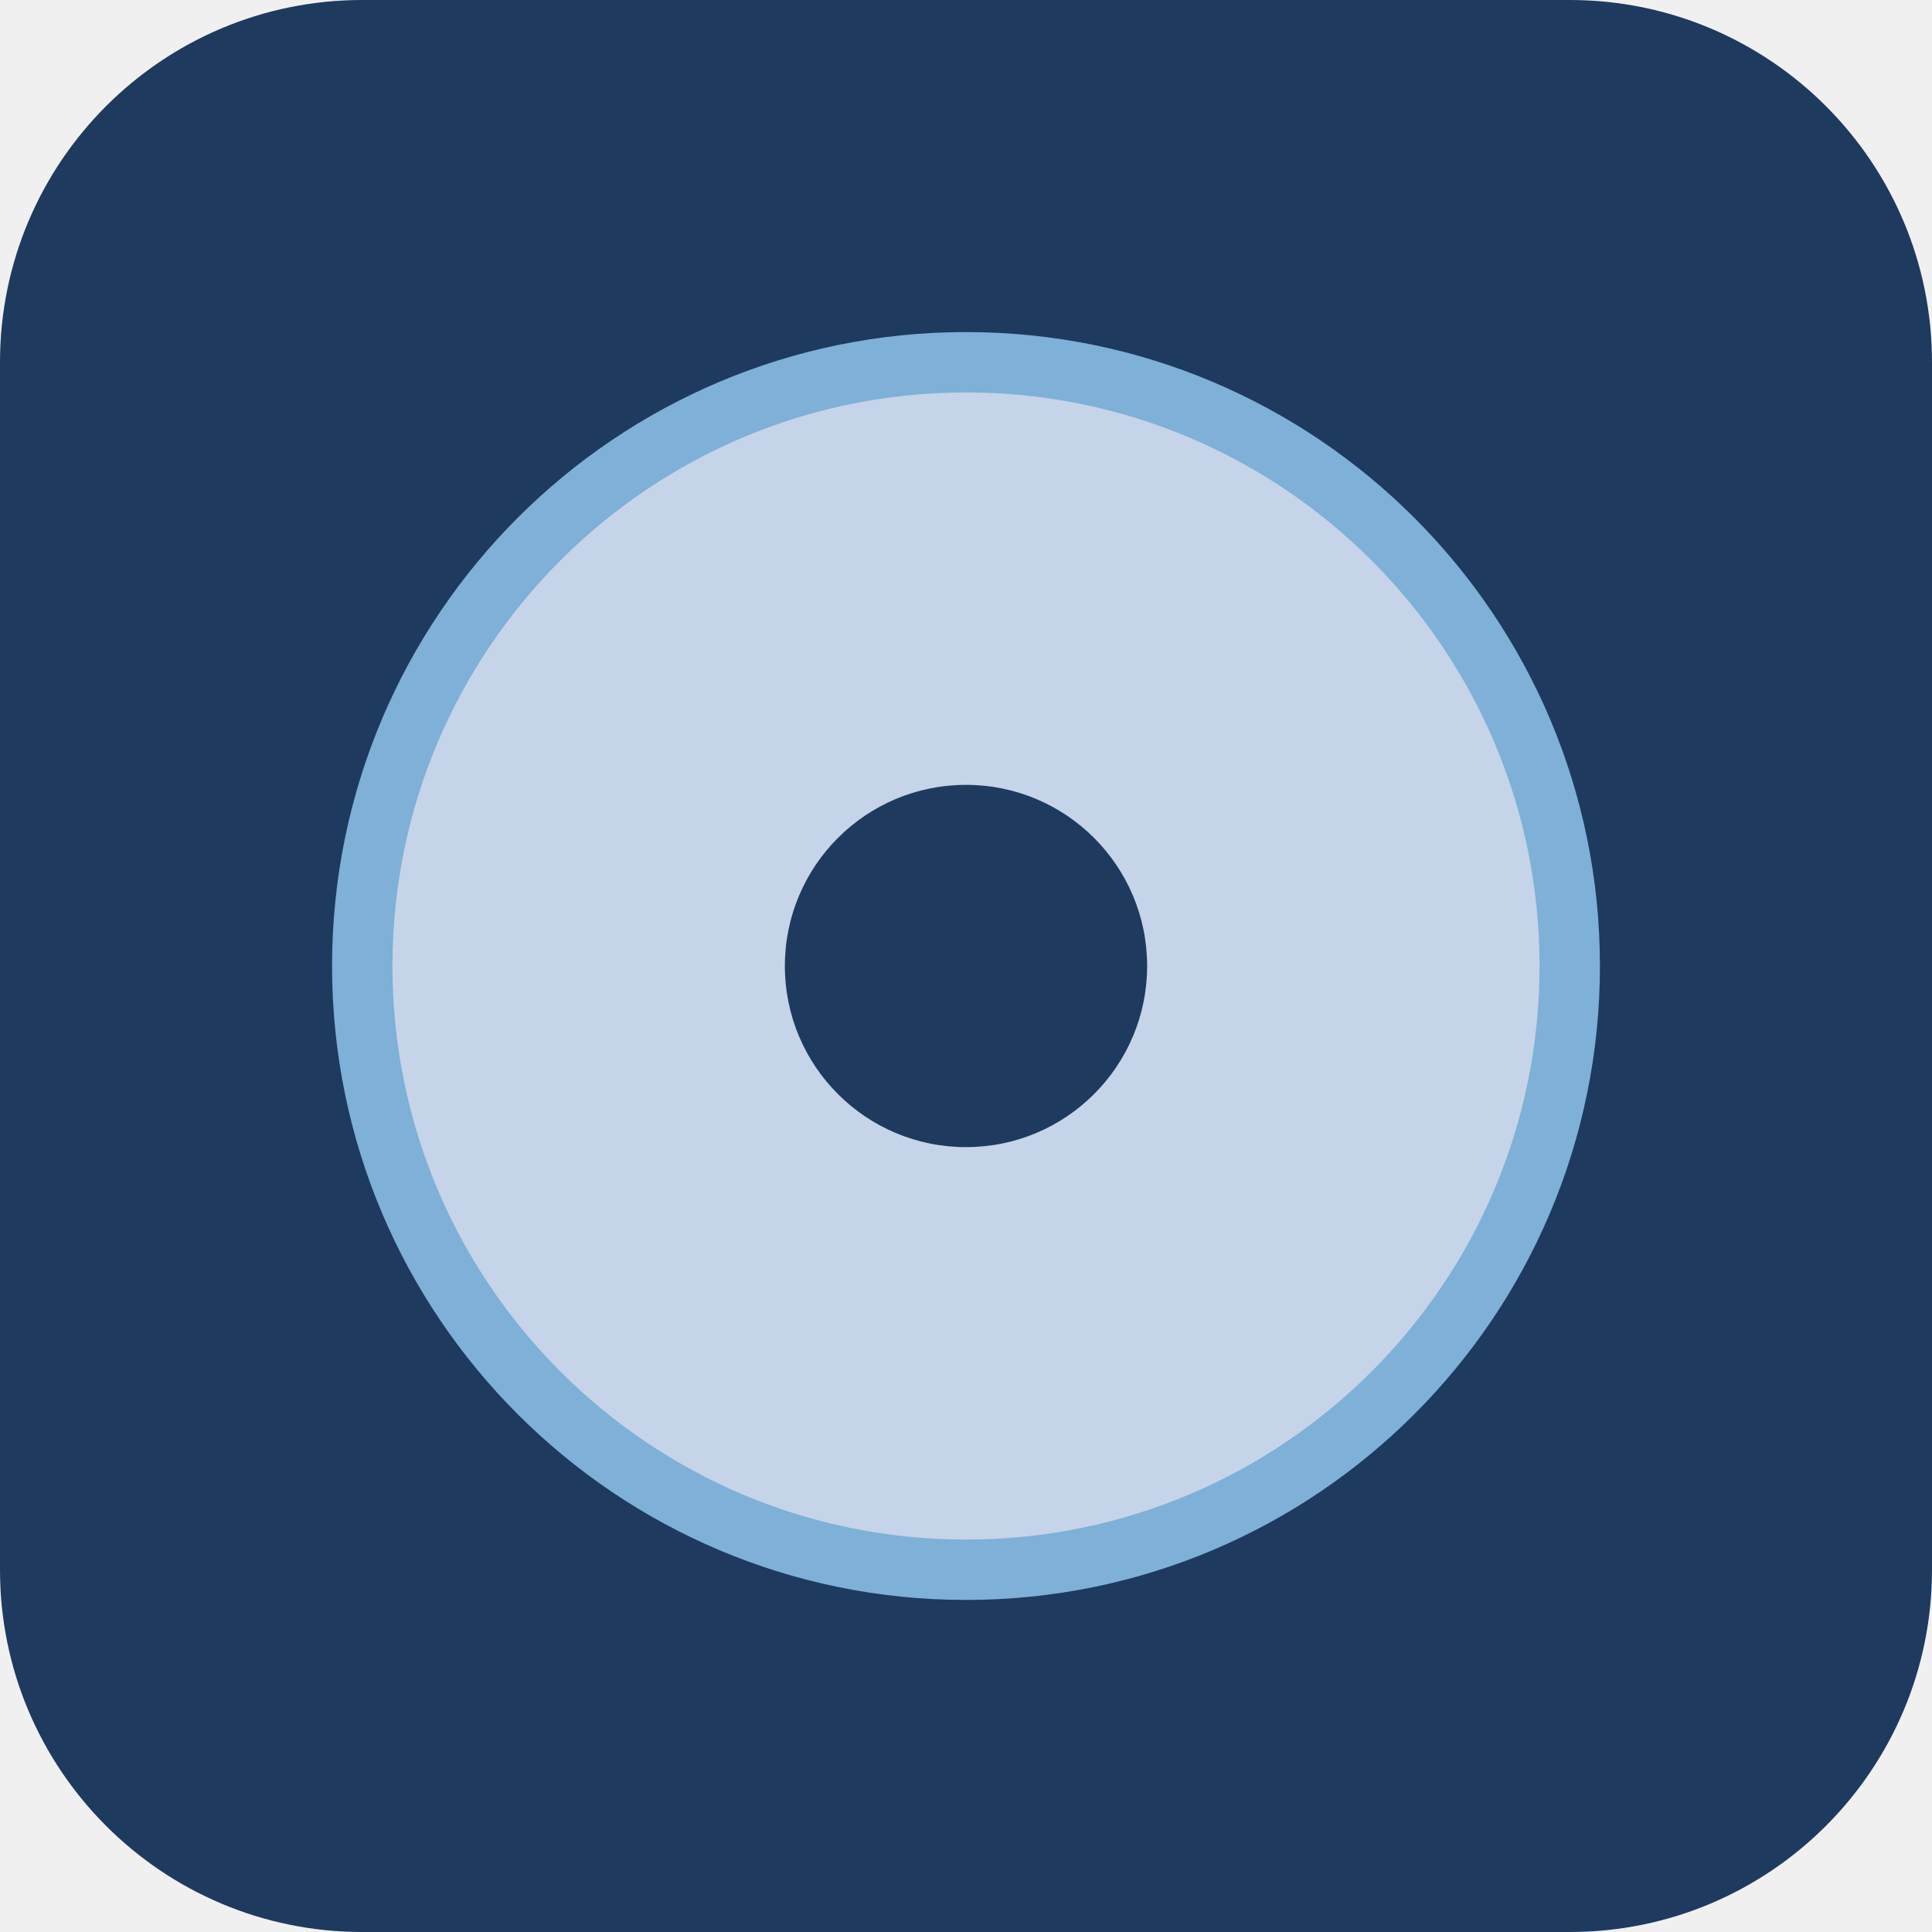
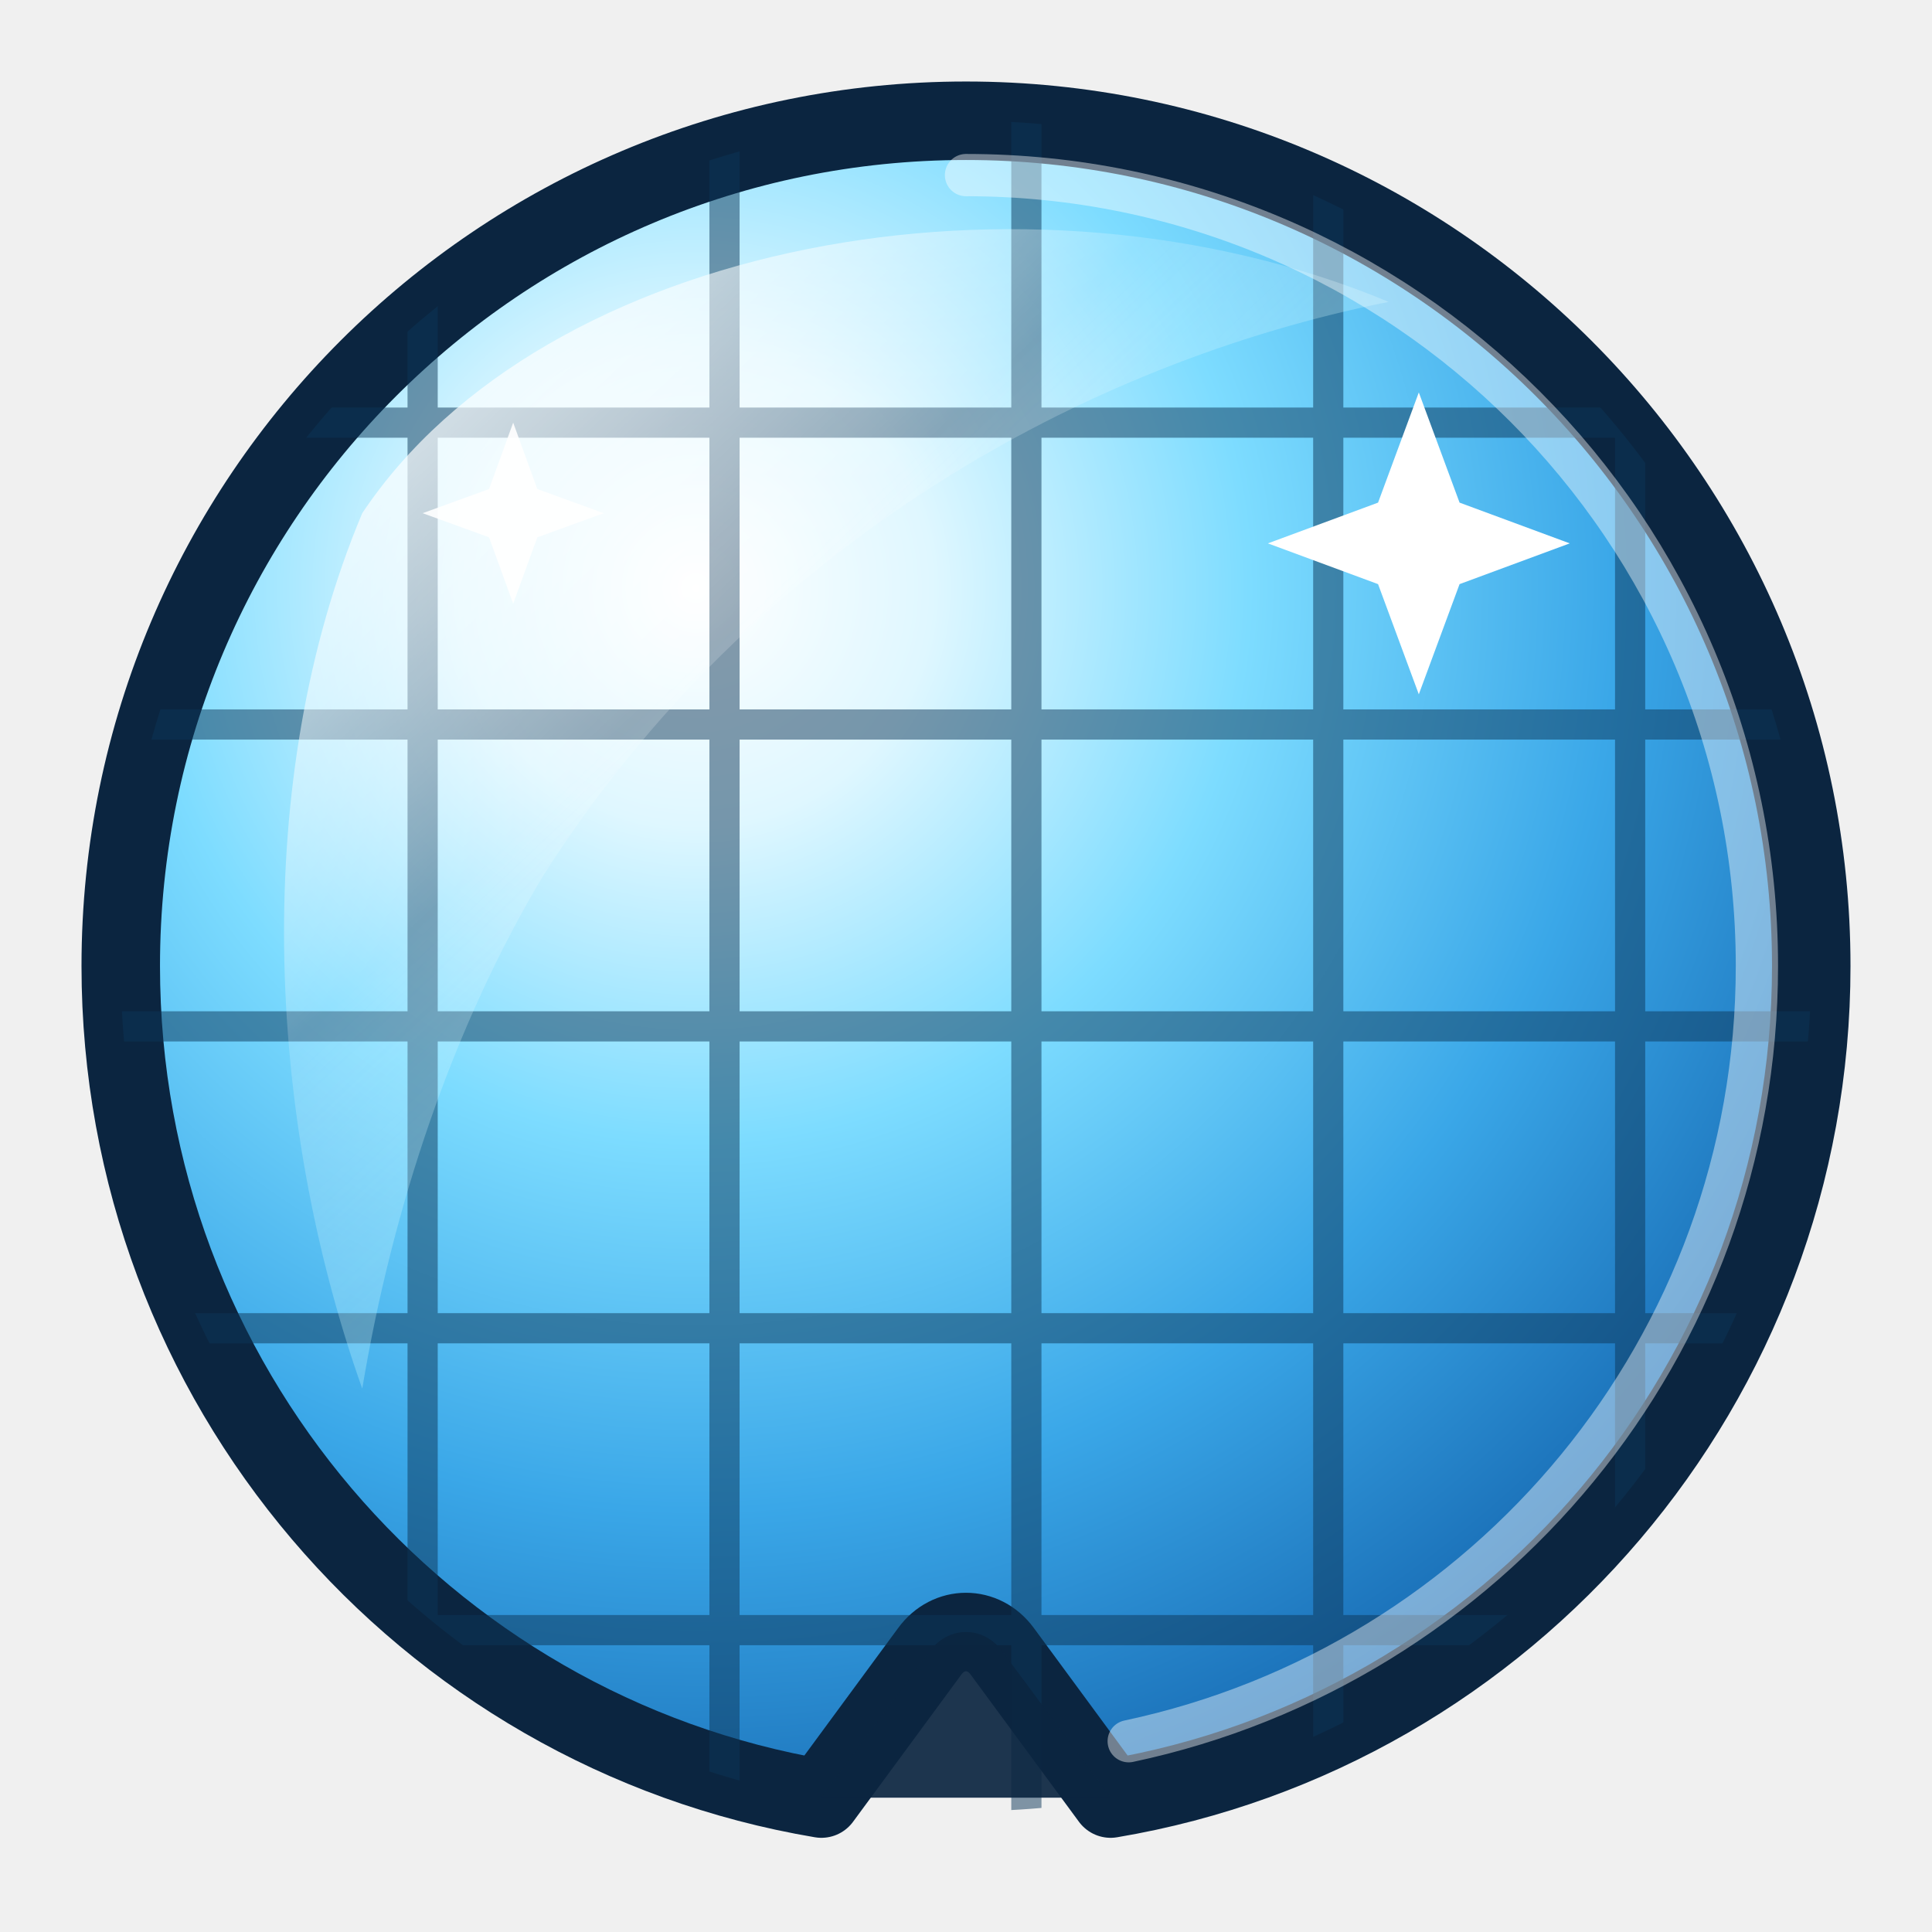
- <svg xmlns="http://www.w3.org/2000/svg" viewBox="0 0 32 32" fill="none">
-   <rect width="32" height="32" rx="6" fill="#1e3a5f" />
-   <circle cx="16" cy="16" r="10" fill="#c5d4e8" stroke="#7eb0d8" stroke-width="1" />
-   <circle cx="16" cy="16" r="3" fill="#1e3a5f" />
+ <svg xmlns="http://www.w3.org/2000/svg" viewBox="0 0 64 64" role="img" aria-label="Silicon wafer">
+   <defs>
+     <radialGradient id="waferGlow" cx="34%" cy="28%" r="78%">
+       <stop offset="0%" stop-color="#ffffff" />
+       <stop offset="18%" stop-color="#dff7ff" />
+       <stop offset="42%" stop-color="#7ddcff" />
+       <stop offset="70%" stop-color="#3aa7e8" />
+       <stop offset="100%" stop-color="#1567b0" />
+     </radialGradient>
+     <linearGradient id="shine" x1="12%" y1="8%" x2="88%" y2="92%">
+       <stop offset="0%" stop-color="#ffffff" stop-opacity=".85" />
+       <stop offset="34%" stop-color="#ffffff" stop-opacity=".18" />
+       <stop offset="58%" stop-color="#b9f4ff" stop-opacity=".35" />
+       <stop offset="100%" stop-color="#ffffff" stop-opacity=".05" />
+     </linearGradient>
+     <clipPath id="waferClip">
+       <path d="M32 4 C47.46 4 60 16.54 60 32 C60 47.46 47.46 60 32 60 C16.54 60 4 47.46 4 32 C4 16.54 16.54 4 32 4 Z" />
+     </clipPath>
+   </defs>
+   <path d="M32 4            C47.46 4 60 16.54 60 32            C60 45.84 49.98 57.36 36.79 59.58            L33.2 54.7            C32.58 53.85 31.42 53.85 30.8 54.7            L27.21 59.58            C14.02 57.36 4 45.84 4 32            C4 16.54 16.54 4 32 4            Z" fill="url(#waferGlow)" stroke="#0b2540" stroke-width="2.6" stroke-linejoin="round" />
+   <g clip-path="url(#waferClip)" opacity=".5" stroke="#0b3557" stroke-width="1">
+     <path d="M14 4V60M24 4V60M34 4V60M44 4V60M54 4V60" />
+     <path d="M4 14H60M4 24H60M4 34H60M4 44H60M4 54H60" />
+   </g>
+   <path d="M12 17            C18 8 34 5 46 10            C36 12 25 18 18 29            C15 34 13 40 12 46            C8.8 37 8.3 25.8 12 17Z" fill="url(#shine)" opacity=".95" />
+   <path d="M32 5.8            C46.47 5.8 58.2 17.53 58.2 32            C58.2 44.62 49.28 55.16 37.39 57.68" fill="none" stroke="#ffffff" stroke-opacity=".42" stroke-width="1.4" stroke-linecap="round" />
+   <g fill="#ffffff">
+     <path d="M47 13 l1.35 3.65 L52 18 l-3.65 1.35 L47 23 l-1.35-3.65 L42 18 l3.65-1.35Z" />
+     <path d="M17 14 l.8 2.2 L20 17 l-2.2.8 L17 20 l-.8-2.2 L14 17 l2.2-.8Z" opacity=".9" />
+   </g>
+   <path d="M27.2 59.55 L30.8 54.7            C31.42 53.85 32.58 53.85 33.2 54.7            L36.8 59.55" fill="#0b2540" opacity=".92" />
</svg>
